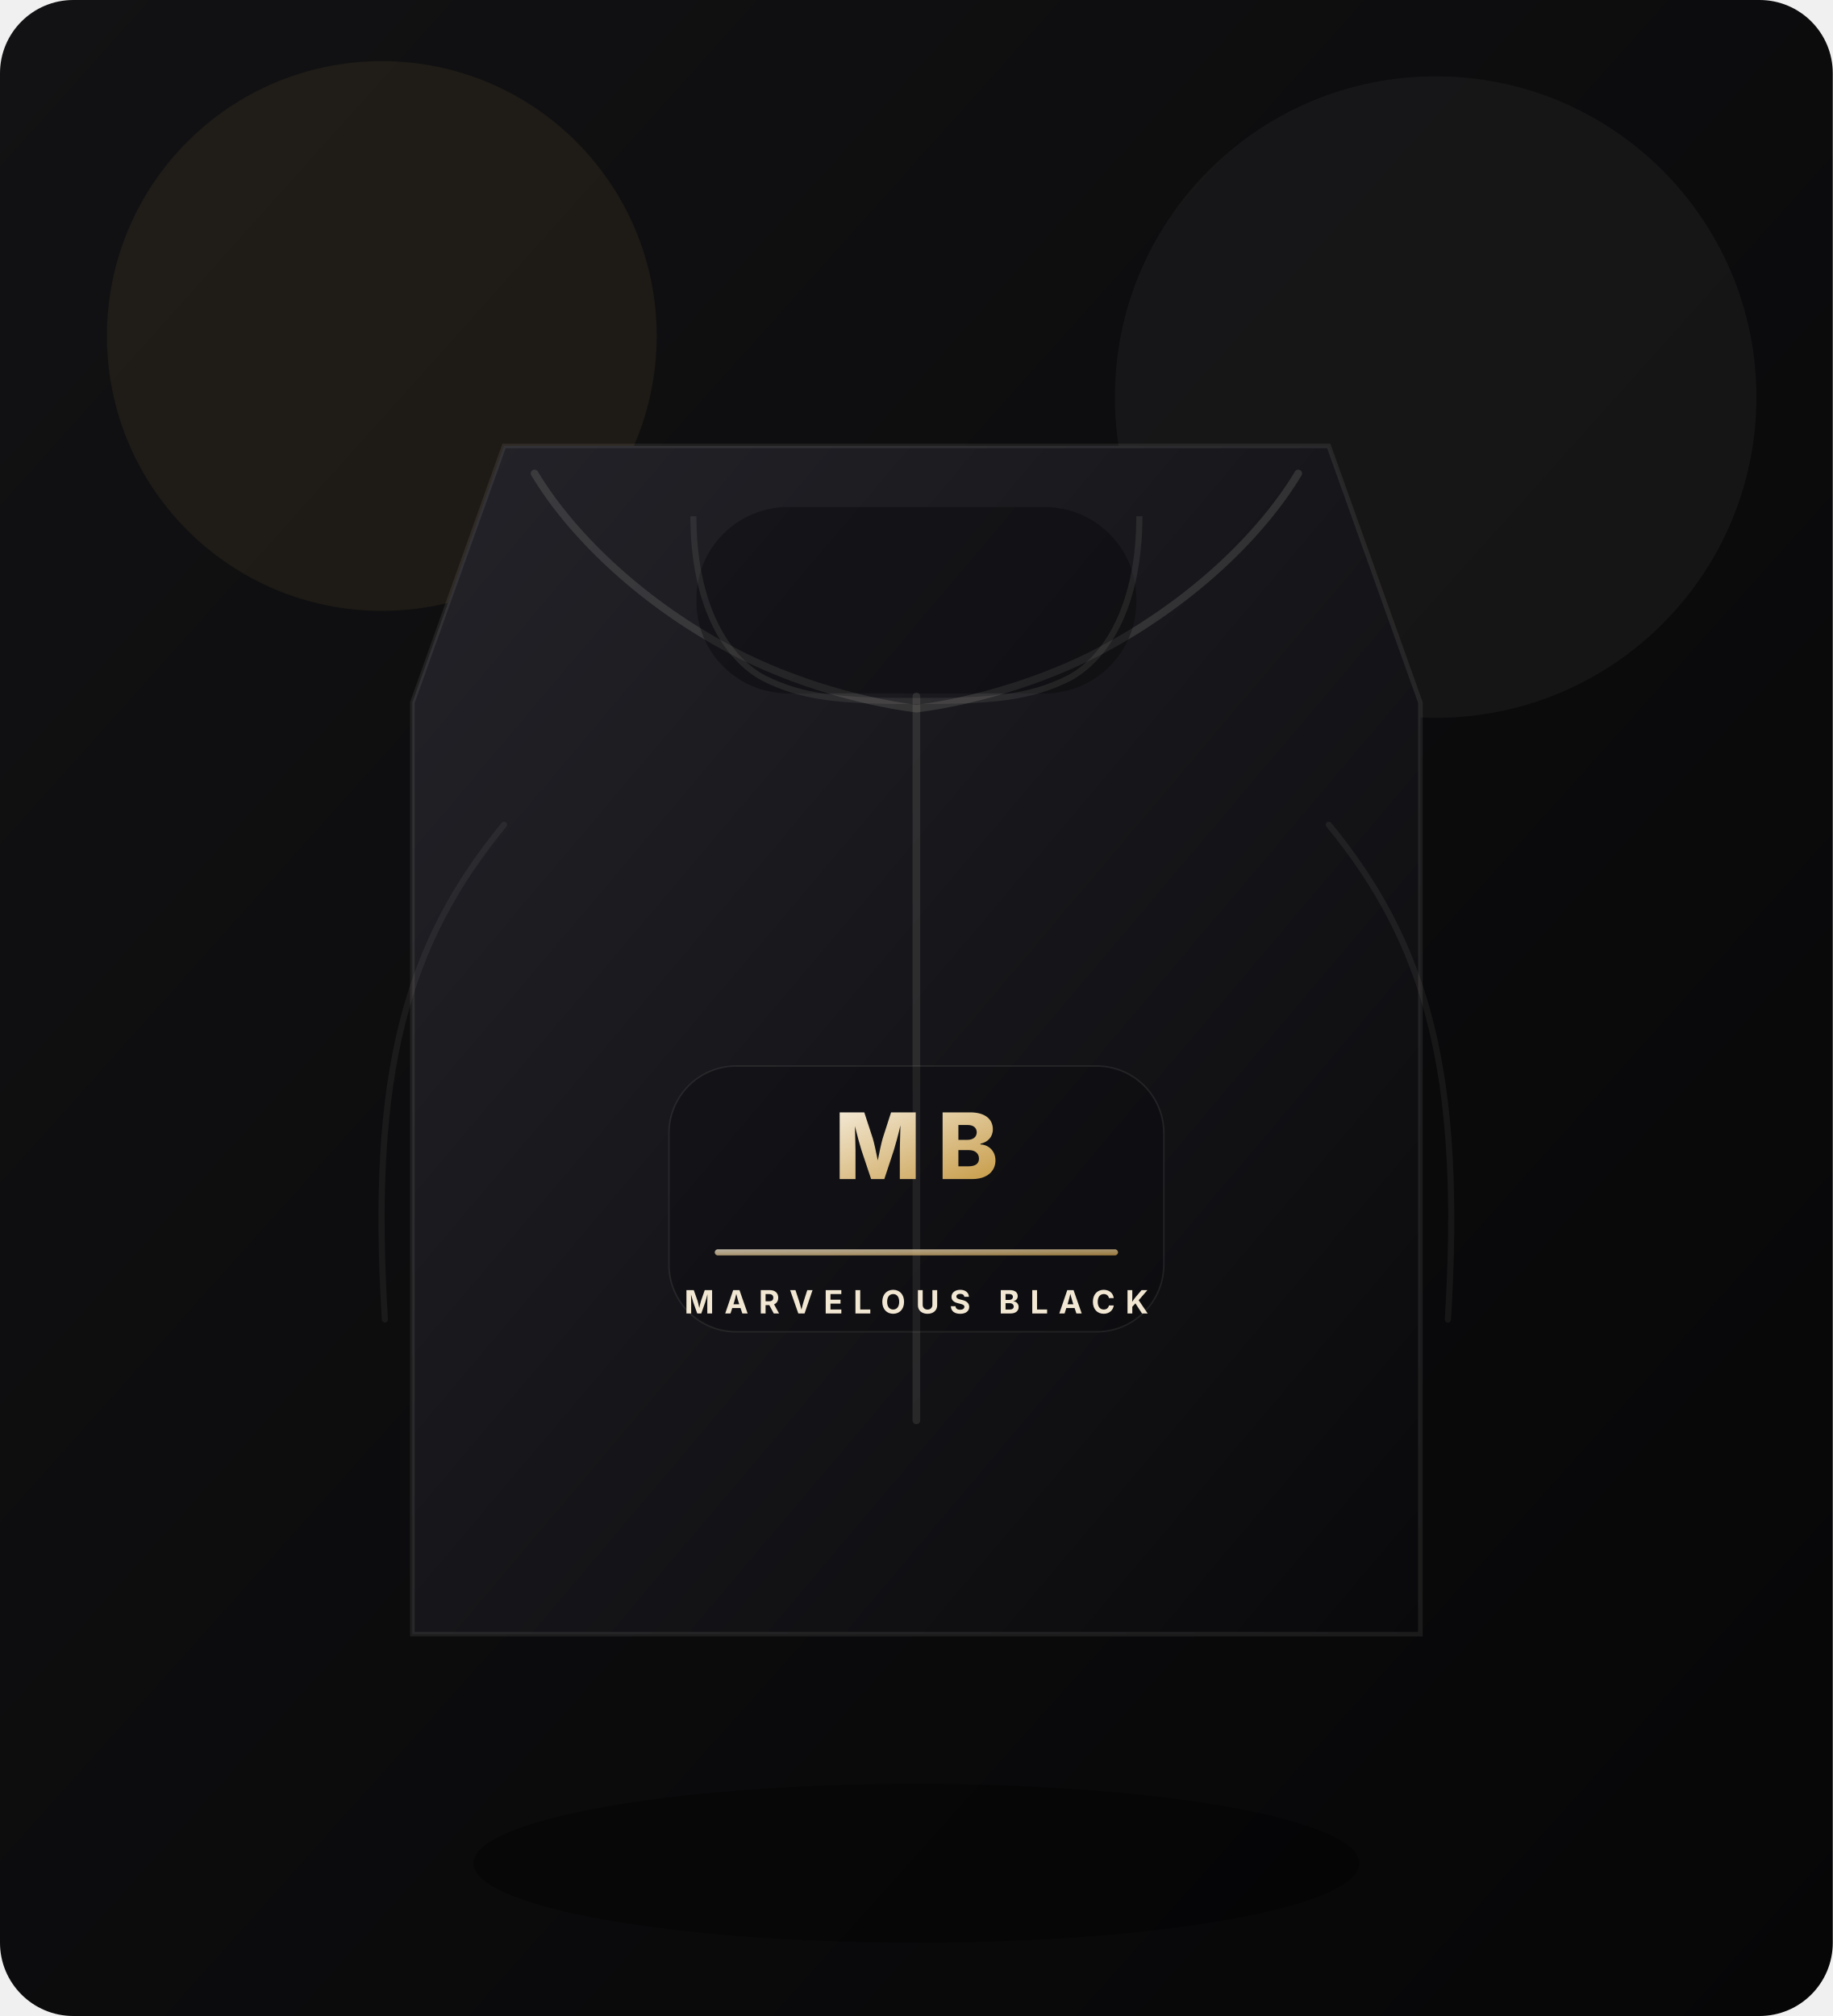
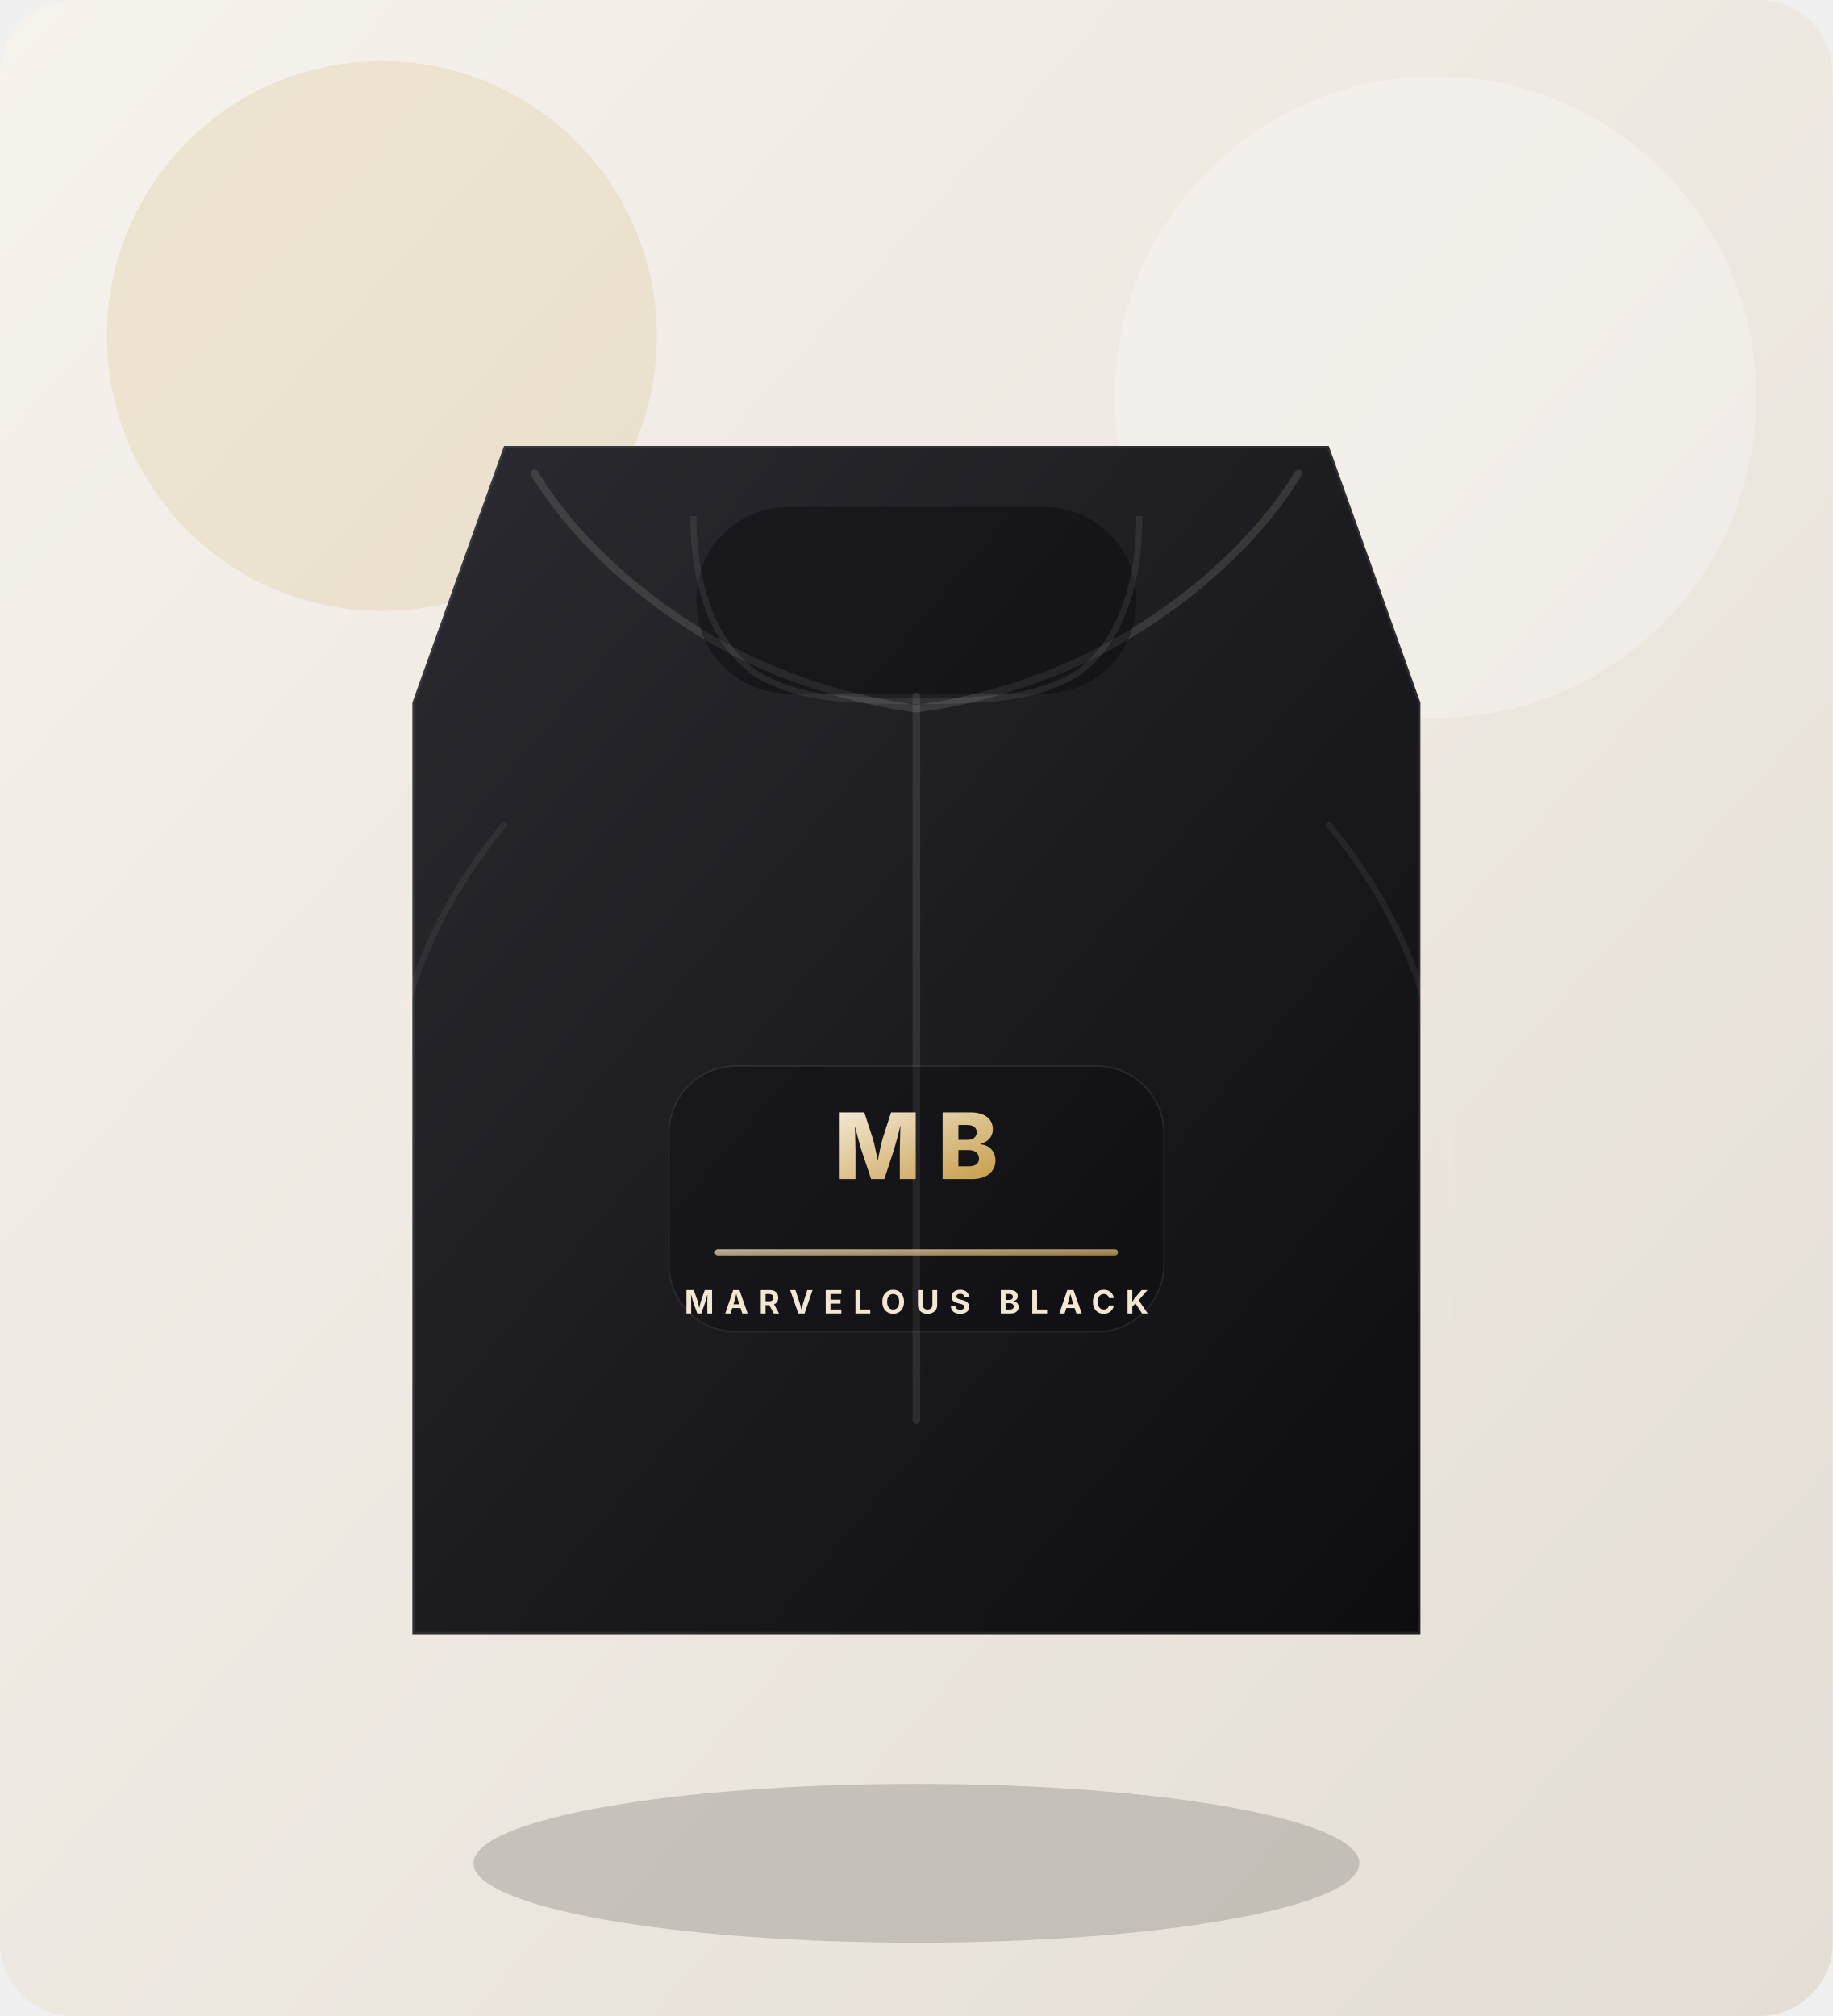
<svg xmlns="http://www.w3.org/2000/svg" viewBox="0 0 1200 1320" role="img" aria-labelledby="title desc">
  <defs>
    <linearGradient id="bg" x1="0%" y1="0%" x2="100%" y2="100%">
-       <stop offset="0%" stop-color="#121214" />
-       <stop offset="100%" stop-color="#060607" />
+       <stop offset="0%" stop-color="#f6f2ec" />
+       <stop offset="100%" stop-color="#e4ded5" />
    </linearGradient>
    <linearGradient id="body" x1="0%" y1="0%" x2="100%" y2="100%">
-       <stop offset="0%" stop-color="#232329" />
-       <stop offset="100%" stop-color="#09090b" />
+       <stop offset="0%" stop-color="#2a2a30" />
+       <stop offset="100%" stop-color="#0d0d10" />
    </linearGradient>
    <linearGradient id="print" x1="0%" y1="0%" x2="100%" y2="100%">
      <stop offset="0%" stop-color="#f2e7d2" />
      <stop offset="100%" stop-color="#c89d4a" />
    </linearGradient>
  </defs>
  <rect width="1200" height="1320" rx="48" fill="url(#bg)" />
-   <circle cx="250" cy="220" r="180" fill="#c89d4a" opacity="0.08" />
-   <circle cx="940" cy="260" r="210" fill="#ffffff" opacity="0.04" />
-   <ellipse cx="600" cy="1220" rx="290" ry="52" fill="#000" opacity="0.34" />
+   <circle cx="250" cy="220" r="180" fill="#c89d4a" opacity="0.16" />
+   <circle cx="940" cy="260" r="210" fill="#ffffff" opacity="0.26" />
+   <ellipse cx="600" cy="1220" rx="290" ry="52" fill="#000" opacity="0.16" />
  <path d="M330 292H870L930 460V1070H270V460z" fill="url(#body)" />
  <path d="M330 292H870L930 460V1070H270V460z" fill="none" stroke="#fff5e1" stroke-opacity="0.08" stroke-width="3" />
  <path d="M350 310c24 40 68 82 122 112 39 22 88 37 128 42 40-5 89-20 128-42 54-30 98-72 122-112" fill="none" stroke="#fff5e1" stroke-opacity="0.12" stroke-width="5" stroke-linecap="round" />
  <rect x="456" y="332" width="288" height="122" rx="60" fill="#050506" fill-opacity="0.35" />
  <path d="M454 338c0 56 20 92 46 106 26 13 50 15 100 15s74-2 100-15c26-14 46-50 46-106" fill="none" stroke="#fff5e1" stroke-opacity="0.08" stroke-width="4" />
  <path d="M600 456v474" stroke="#fff5e1" stroke-opacity="0.1" stroke-width="5" stroke-linecap="round" />
  <path d="M330 540c-64 78-88 162-78 324" fill="none" stroke="#fff5e1" stroke-opacity="0.06" stroke-width="4" stroke-linecap="round" />
  <path d="M870 540c64 78 88 162 78 324" fill="none" stroke="#fff5e1" stroke-opacity="0.06" stroke-width="4" stroke-linecap="round" />
  <rect x="438" y="698" width="324" height="174" rx="44" fill="#070708" fill-opacity="0.26" stroke="#fff5e1" stroke-opacity="0.08" />
  <text x="600" y="772" text-anchor="middle" font-family="Inter, Arial, sans-serif" font-size="60" font-weight="800" letter-spacing="0.18em" fill="url(#print)">MB</text>
  <rect x="468" y="818" width="264" height="4" rx="2" fill="url(#print)" opacity="0.75" />
  <text x="600" y="860" text-anchor="middle" font-family="Inter, Arial, sans-serif" font-size="21" font-weight="700" letter-spacing="0.32em" fill="#f2e7d2">MARVELOUS BLACK</text>
</svg>
